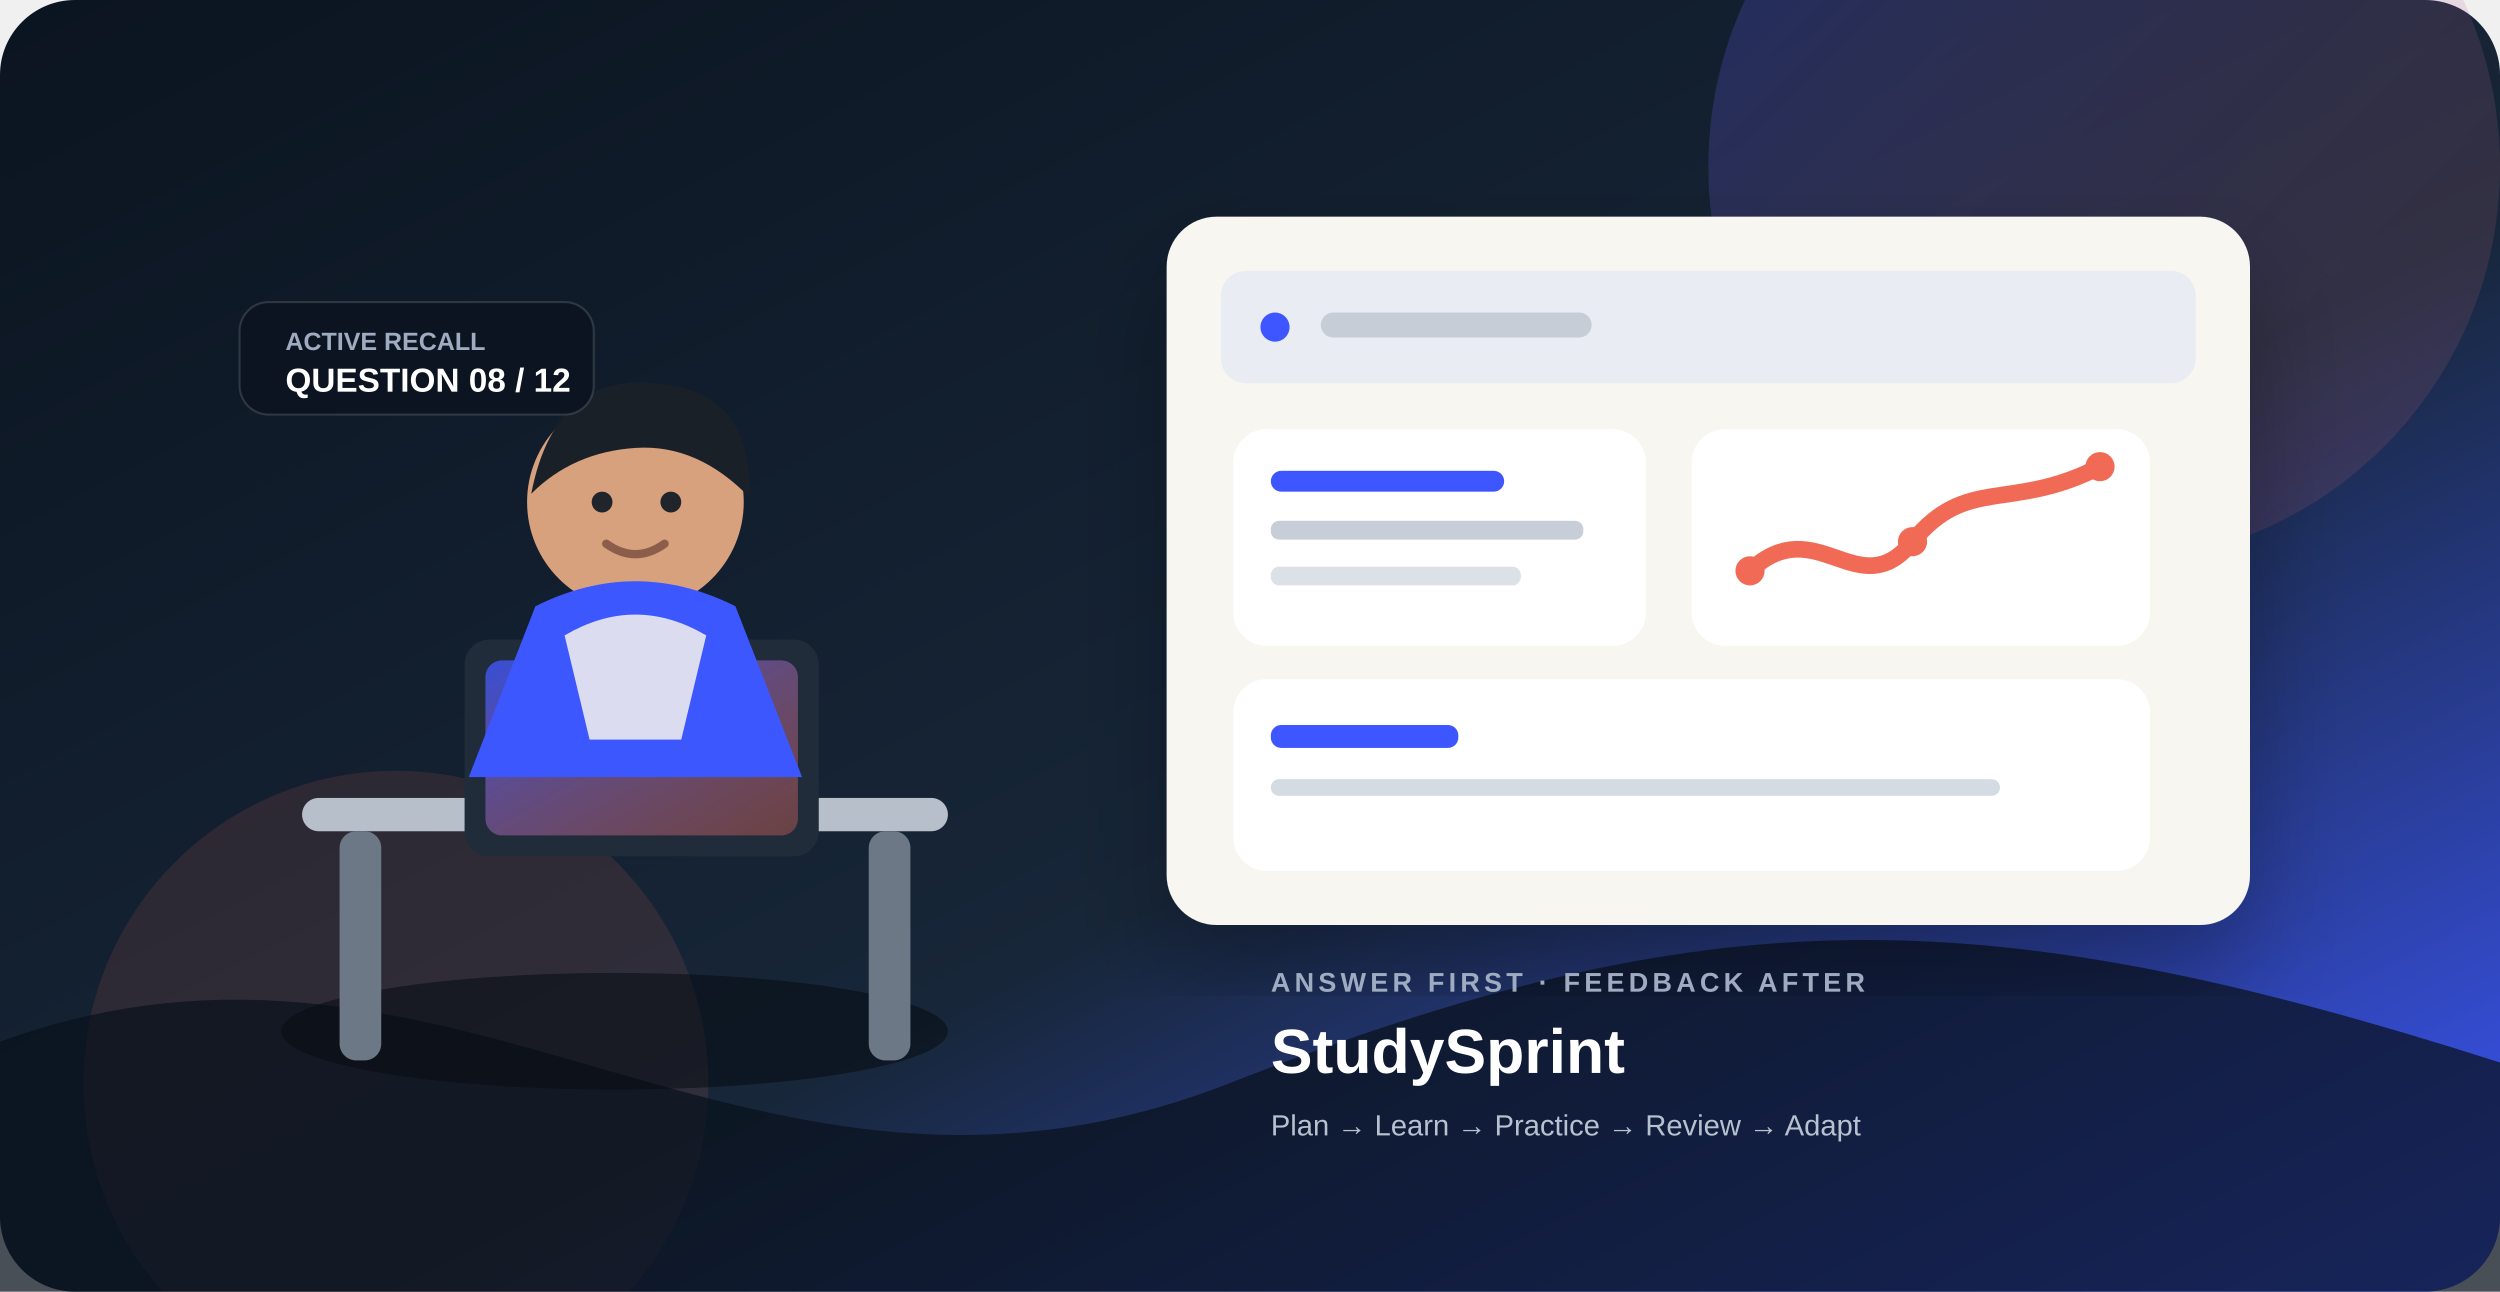
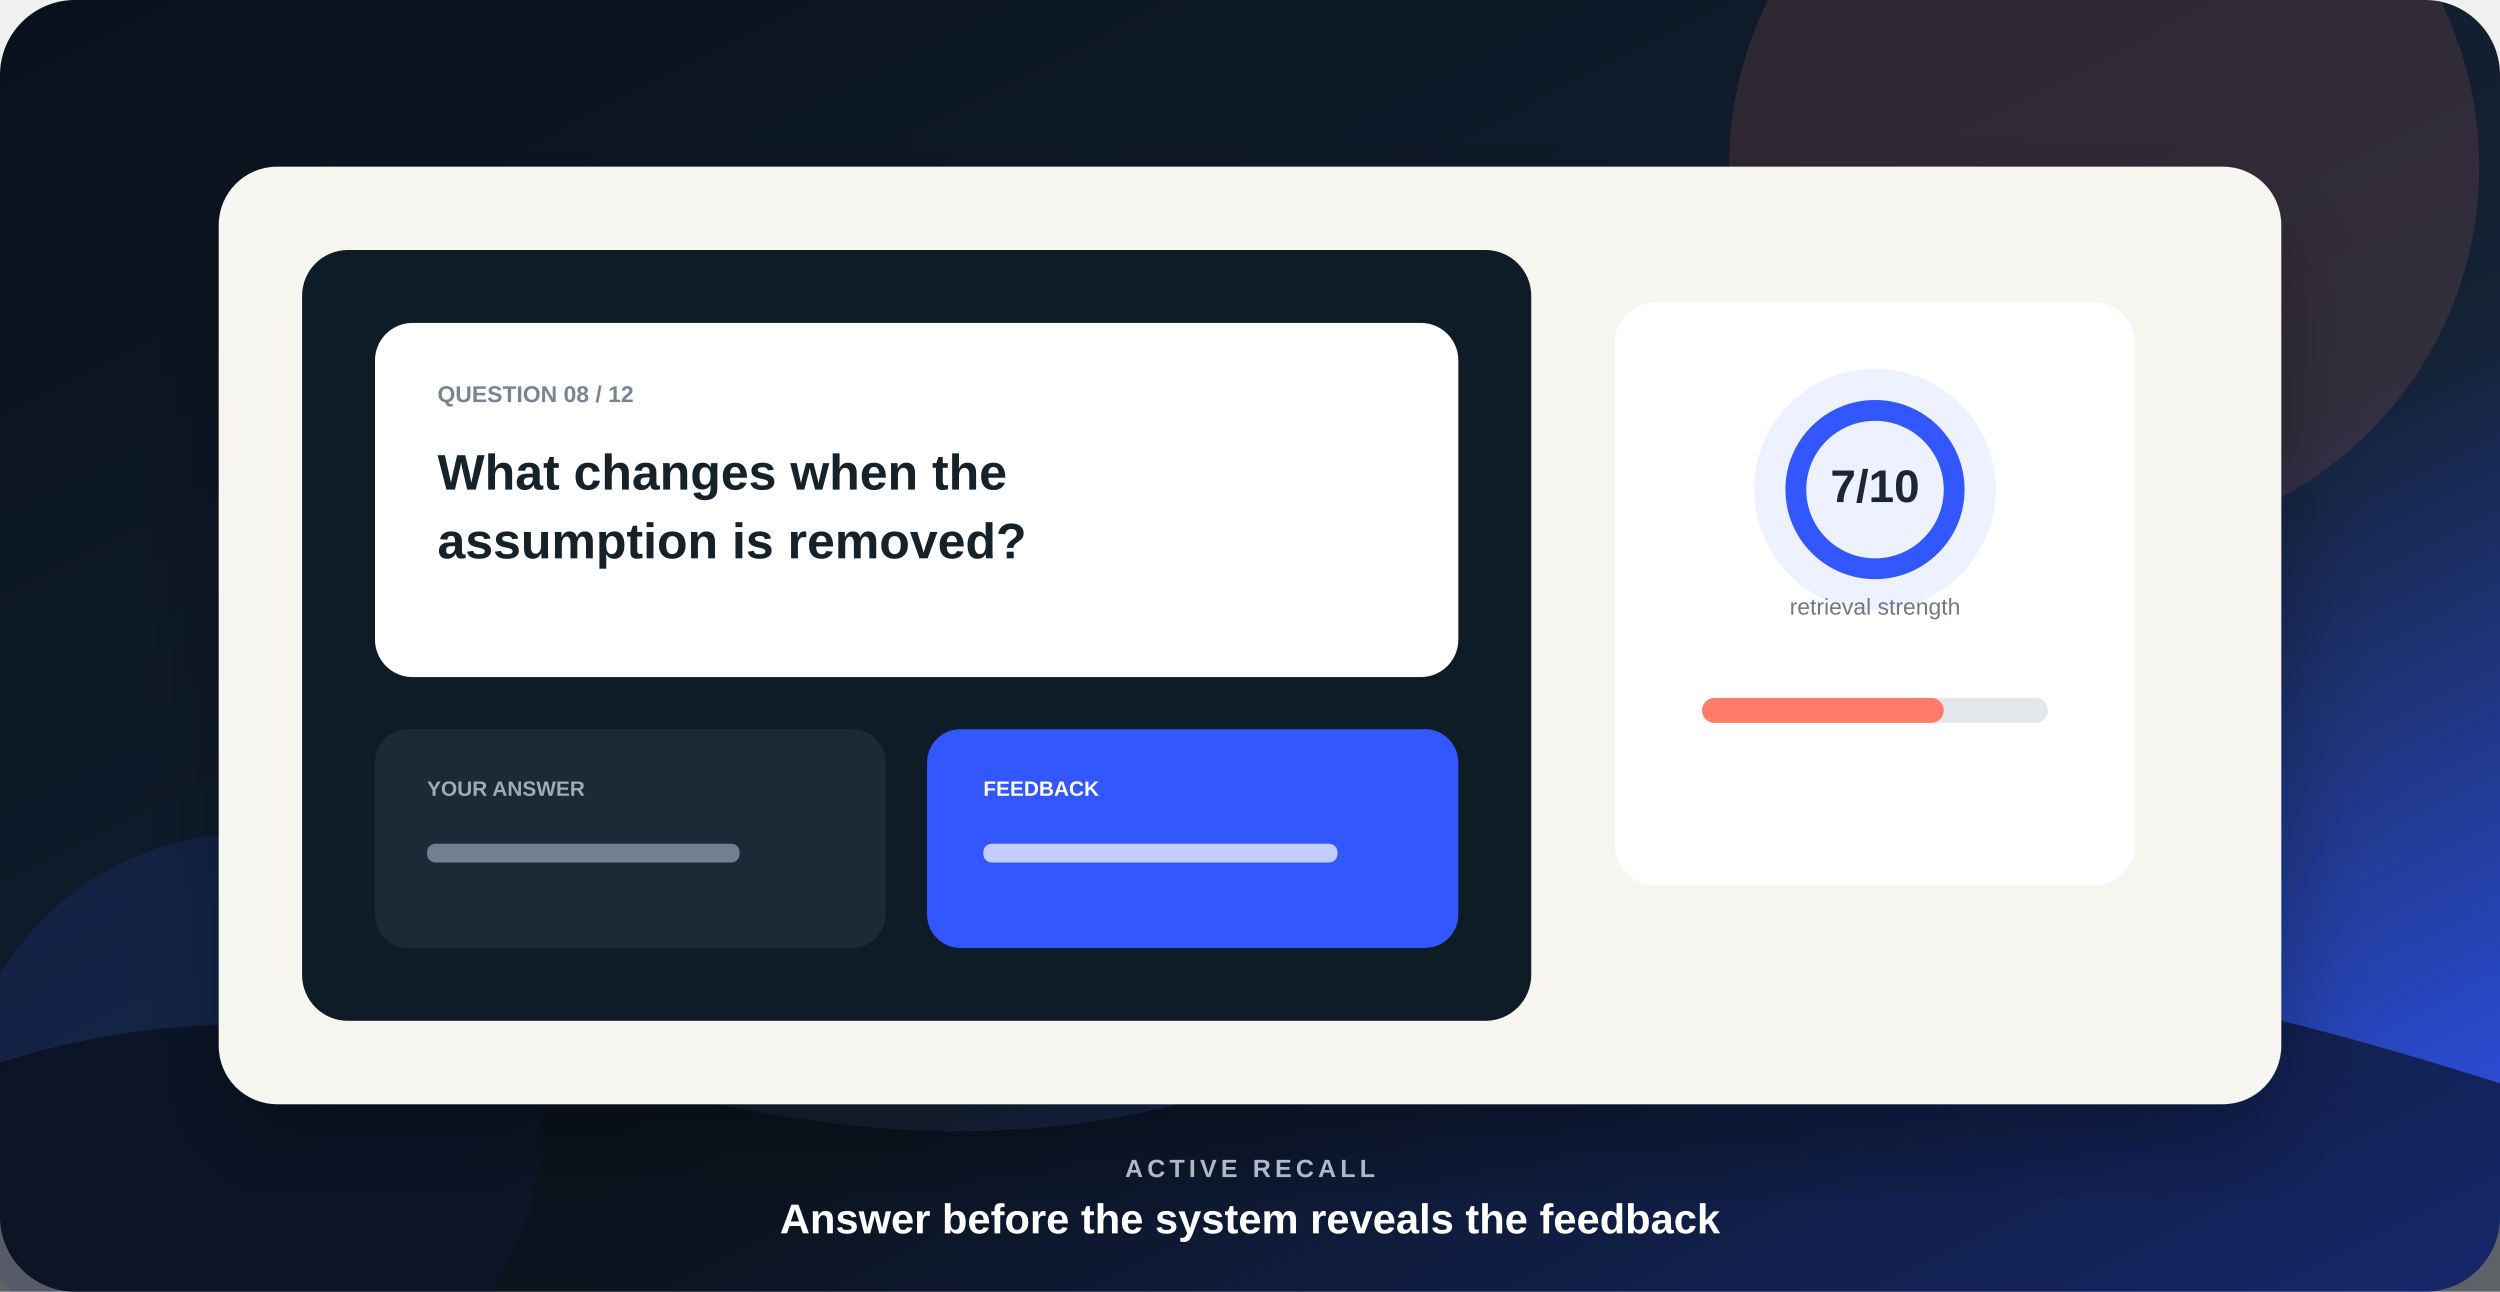
<svg xmlns="http://www.w3.org/2000/svg" viewBox="0 0 1200 620">
  <defs>
-     <linearGradient id="bg" x1="0" y1="0" x2="1" y2="1">
-       <stop stop-color="#0b1420" />
-       <stop offset=".58" stop-color="#172638" />
-       <stop offset="1" stop-color="#3d57ff" />
+     <linearGradient id="g" x1="0" y1="0" x2="1" y2="1">
+       <stop stop-color="#08111b" />
+       <stop offset=".62" stop-color="#142235" />
+       <stop offset="1" stop-color="#3157ff" />
    </linearGradient>
-     <linearGradient id="glow" x1="0" y1="0" x2="1" y2="1">
-       <stop stop-color="#3d57ff" stop-opacity=".8" />
-       <stop offset="1" stop-color="#f06b57" stop-opacity=".35" />
+     <linearGradient id="g2">
+       <stop stop-color="#3157ff" />
+       <stop offset="1" stop-color="#ff7b6b" />
    </linearGradient>
-     <filter id="shadow">
-       <feDropShadow dx="0" dy="24" stdDeviation="24" flood-color="#000" flood-opacity=".28" />
+     <filter id="sh">
+       <feDropShadow dx="0" dy="22" stdDeviation="22" flood-opacity=".28" />
    </filter>
  </defs>
-   <rect width="1200" height="620" rx="36" fill="url(#bg)" />
-   <circle cx="1010" cy="80" r="190" fill="url(#glow)" opacity=".34" />
-   <circle cx="190" cy="520" r="150" fill="#f06b57" opacity=".12" />
-   <path d="M0 500 C220 420 360 610 590 520 S950 430 1200 510 V620 H0Z" fill="#08111c" opacity=".72" />
-   <g filter="url(#shadow)">
-     <rect x="560" y="104" width="520" height="340" rx="24" fill="#f8f6f0" />
-     <rect x="586" y="130" width="468" height="54" rx="12" fill="#e9edf3" />
-     <circle cx="612" cy="157" r="7" fill="#3d57ff" />
-     <rect x="634" y="150" width="130" height="12" rx="6" fill="#c6cdd7" />
-     <rect x="592" y="206" width="198" height="104" rx="16" fill="#fff" />
-     <rect x="812" y="206" width="220" height="104" rx="16" fill="#fff" />
-     <rect x="592" y="326" width="440" height="92" rx="16" fill="#fff" />
-     <rect x="610" y="226" width="112" height="10" rx="5" fill="#3d57ff" />
-     <rect x="610" y="250" width="150" height="9" rx="4" fill="#c8ced8" />
-     <rect x="610" y="272" width="120" height="9" rx="4" fill="#dce1e8" />
-     <path d="M840 274 C872 244 892 292 918 260 S965 246 1008 224" fill="none" stroke="#f06b57" stroke-width="8" stroke-linecap="round" />
-     <circle cx="840" cy="274" r="7" fill="#f06b57" />
-     <circle cx="918" cy="260" r="7" fill="#f06b57" />
-     <circle cx="1008" cy="224" r="7" fill="#f06b57" />
-     <rect x="610" y="348" width="90" height="11" rx="5" fill="#3d57ff" />
-     <rect x="610" y="374" width="350" height="8" rx="4" fill="#d5dbe3" />
+   <rect width="1200" height="620" rx="36" fill="url(#g)" />
+   <circle cx="1010" cy="80" r="180" fill="#ff7b6b" opacity=".13" />
+   <circle cx="120" cy="540" r="140" fill="#3157ff" opacity=".12" />
+   <path d="M0 510C220 440 360 600 600 520s380-70 600 0v100H0Z" fill="#050b12" opacity=".62" />
+   <g filter="url(#sh)">
+     <rect x="105" y="80" width="990" height="450" rx="28" fill="#f7f5ef" />
+     <rect x="145" y="120" width="590" height="370" rx="22" fill="#111b27" />
+     <rect x="180" y="155" width="520" height="170" rx="18" fill="#fff" />
+     <text x="210" y="193" font-family="Arial" font-size="11" font-weight="700" fill="#7a8490">QUESTION 08 / 12</text>
+     <text x="210" y="235" font-family="Arial" font-size="24" font-weight="700" fill="#18212b">What changes when the</text>
+     <text x="210" y="268" font-family="Arial" font-size="24" font-weight="700" fill="#18212b">assumption is removed?</text>
+     <rect x="180" y="350" width="245" height="105" rx="16" fill="#1d2a38" />
+     <rect x="445" y="350" width="255" height="105" rx="16" fill="#3157ff" />
+     <text x="205" y="382" font-family="Arial" font-size="10" font-weight="700" fill="#9eabb8">YOUR ANSWER</text>
+     <rect x="205" y="405" width="150" height="9" rx="4" fill="#71808e" />
+     <text x="472" y="382" font-family="Arial" font-size="10" font-weight="700" fill="#fff">FEEDBACK</text>
+     <rect x="472" y="405" width="170" height="9" rx="4" fill="#fff" opacity=".7" />
+     <g transform="translate(775 145)">
+       <rect width="250" height="280" rx="20" fill="#fff" />
+       <circle cx="125" cy="90" r="58" fill="#eef1ff" />
+       <circle cx="125" cy="90" r="38" fill="none" stroke="#3157ff" stroke-width="10" />
+       <text x="125" y="96" text-anchor="middle" font-family="Arial" font-size="22" font-weight="700" fill="#1d2834">7/10</text>
+       <text x="125" y="150" text-anchor="middle" font-family="Arial" font-size="11" fill="#6f7882">retrieval strength</text>
+       <rect x="42" y="190" width="166" height="12" rx="6" fill="#e3e7eb" />
+       <rect x="42" y="190" width="116" height="12" rx="6" fill="#ff7b6b" />
+     </g>
  </g>
-   <g transform="translate(115 135)">
-     <ellipse cx="180" cy="360" rx="160" ry="28" fill="#050b12" opacity=".55" />
-     <rect x="30" y="248" width="310" height="16" rx="8" fill="#b7c0ca" />
-     <rect x="48" y="264" width="20" height="110" rx="8" fill="#6d7886" />
-     <rect x="302" y="264" width="20" height="110" rx="8" fill="#6d7886" />
-     <rect x="108" y="172" width="170" height="104" rx="12" fill="#202c3a" />
-     <rect x="118" y="182" width="150" height="84" rx="8" fill="url(#glow)" />
-     <circle cx="190" cy="106" r="52" fill="#d7a17d" />
-     <path d="M140 102 Q152 40 207 50 Q246 56 245 104 Q220 78 190 80 Q160 82 140 102Z" fill="#1a2028" />
-     <path d="M142 156 Q190 132 238 156 L270 238 H110Z" fill="#3d57ff" />
-     <path d="M156 170 Q190 150 224 170 L212 220 H168Z" fill="#f7f3ec" opacity=".85" />
-     <circle cx="174" cy="106" r="5" fill="#20242b" />
-     <circle cx="207" cy="106" r="5" fill="#20242b" />
-     <path d="M176 126 Q190 136 204 126" fill="none" stroke="#8b5d4a" stroke-width="4" stroke-linecap="round" />
-     <rect x="0" y="10" width="170" height="54" rx="14" fill="#0b1420" stroke="#ffffff" stroke-opacity=".14" />
-     <text x="22" y="33" fill="#9eabc0" font-family="Arial" font-size="12" font-weight="700">ACTIVE RECALL</text>
-     <text x="22" y="53" fill="#fff" font-family="Arial" font-size="16" font-weight="700">QUESTION 08 / 12</text>
-   </g>
-   <text x="610" y="476" fill="#9eabc0" font-family="Arial" font-size="13" font-weight="700" letter-spacing="2">ANSWER FIRST · FEEDBACK AFTER</text>
-   <text x="610" y="515" fill="#fff" font-family="Arial" font-size="30" font-weight="700">StudySprint</text>
-   <text x="610" y="545" fill="#b7c2d0" font-family="Arial" font-size="14">Plan → Learn → Practice → Review → Adapt</text>
+   <text x="600" y="565" text-anchor="middle" fill="#aeb9c5" font-family="Arial" font-size="12" font-weight="700" letter-spacing="2">ACTIVE RECALL</text>
+   <text x="600" y="592" text-anchor="middle" fill="#fff" font-family="Arial" font-size="20" font-weight="700">Answer before the system reveals the feedback</text>
</svg>
